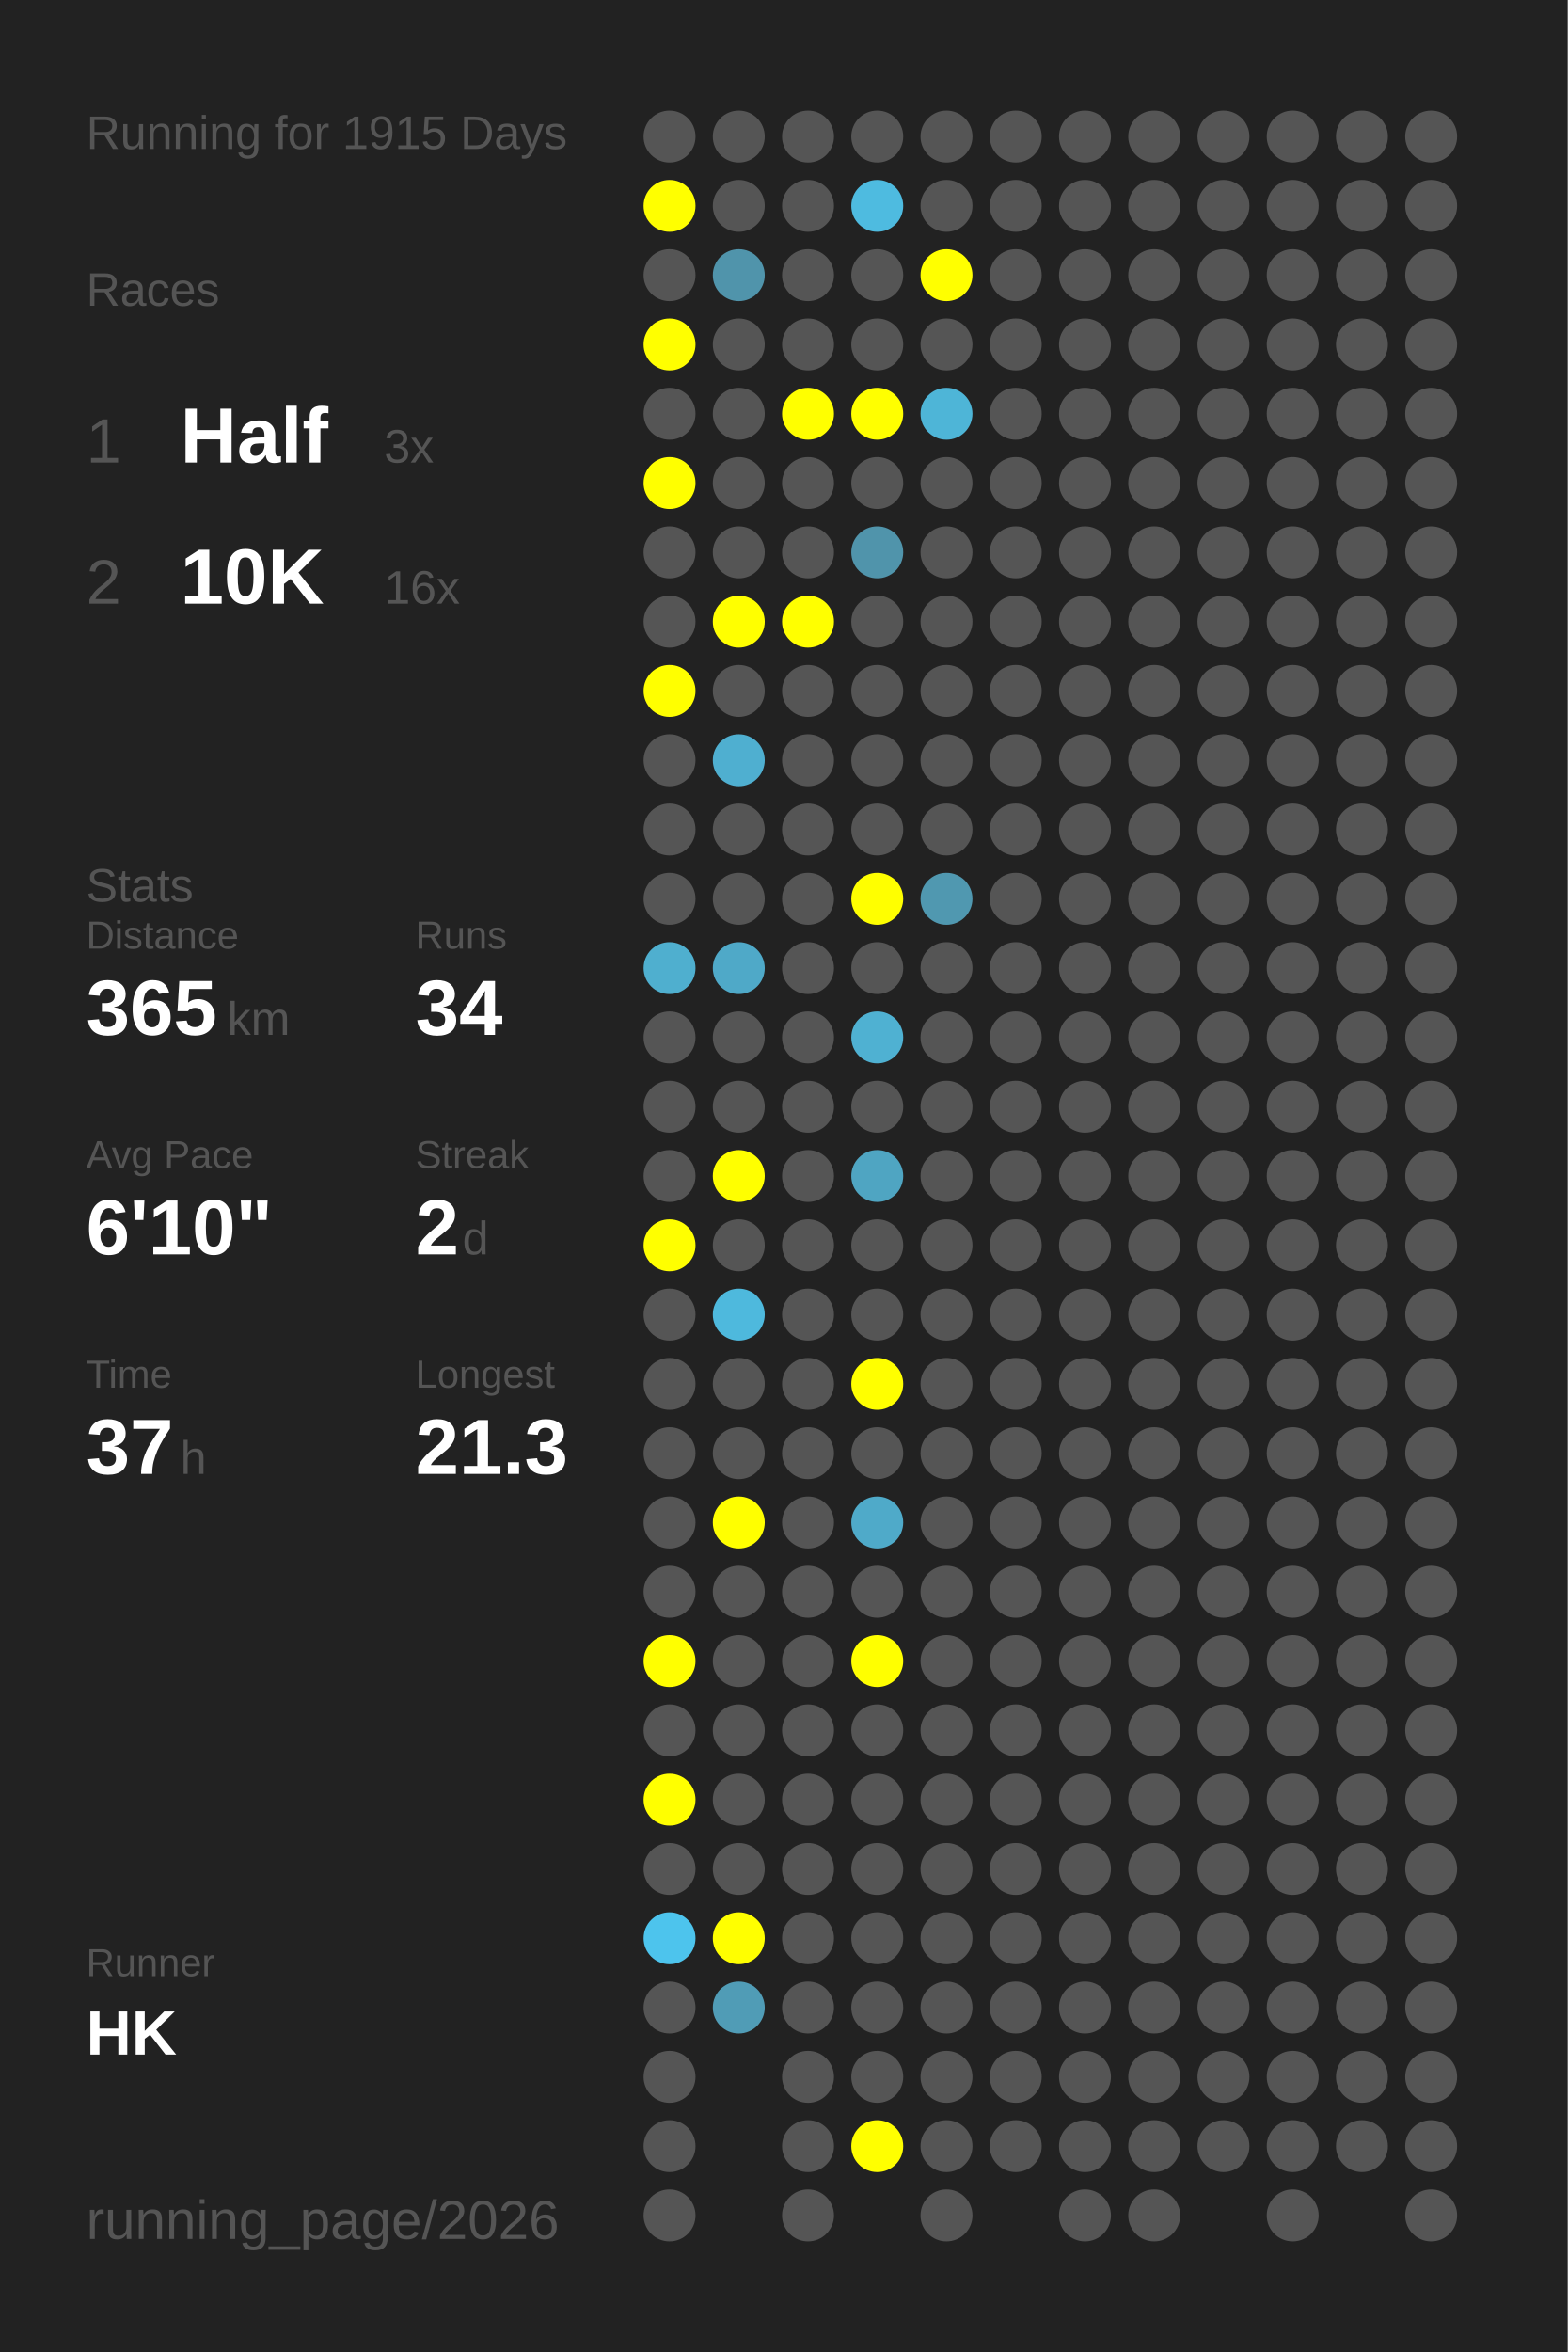
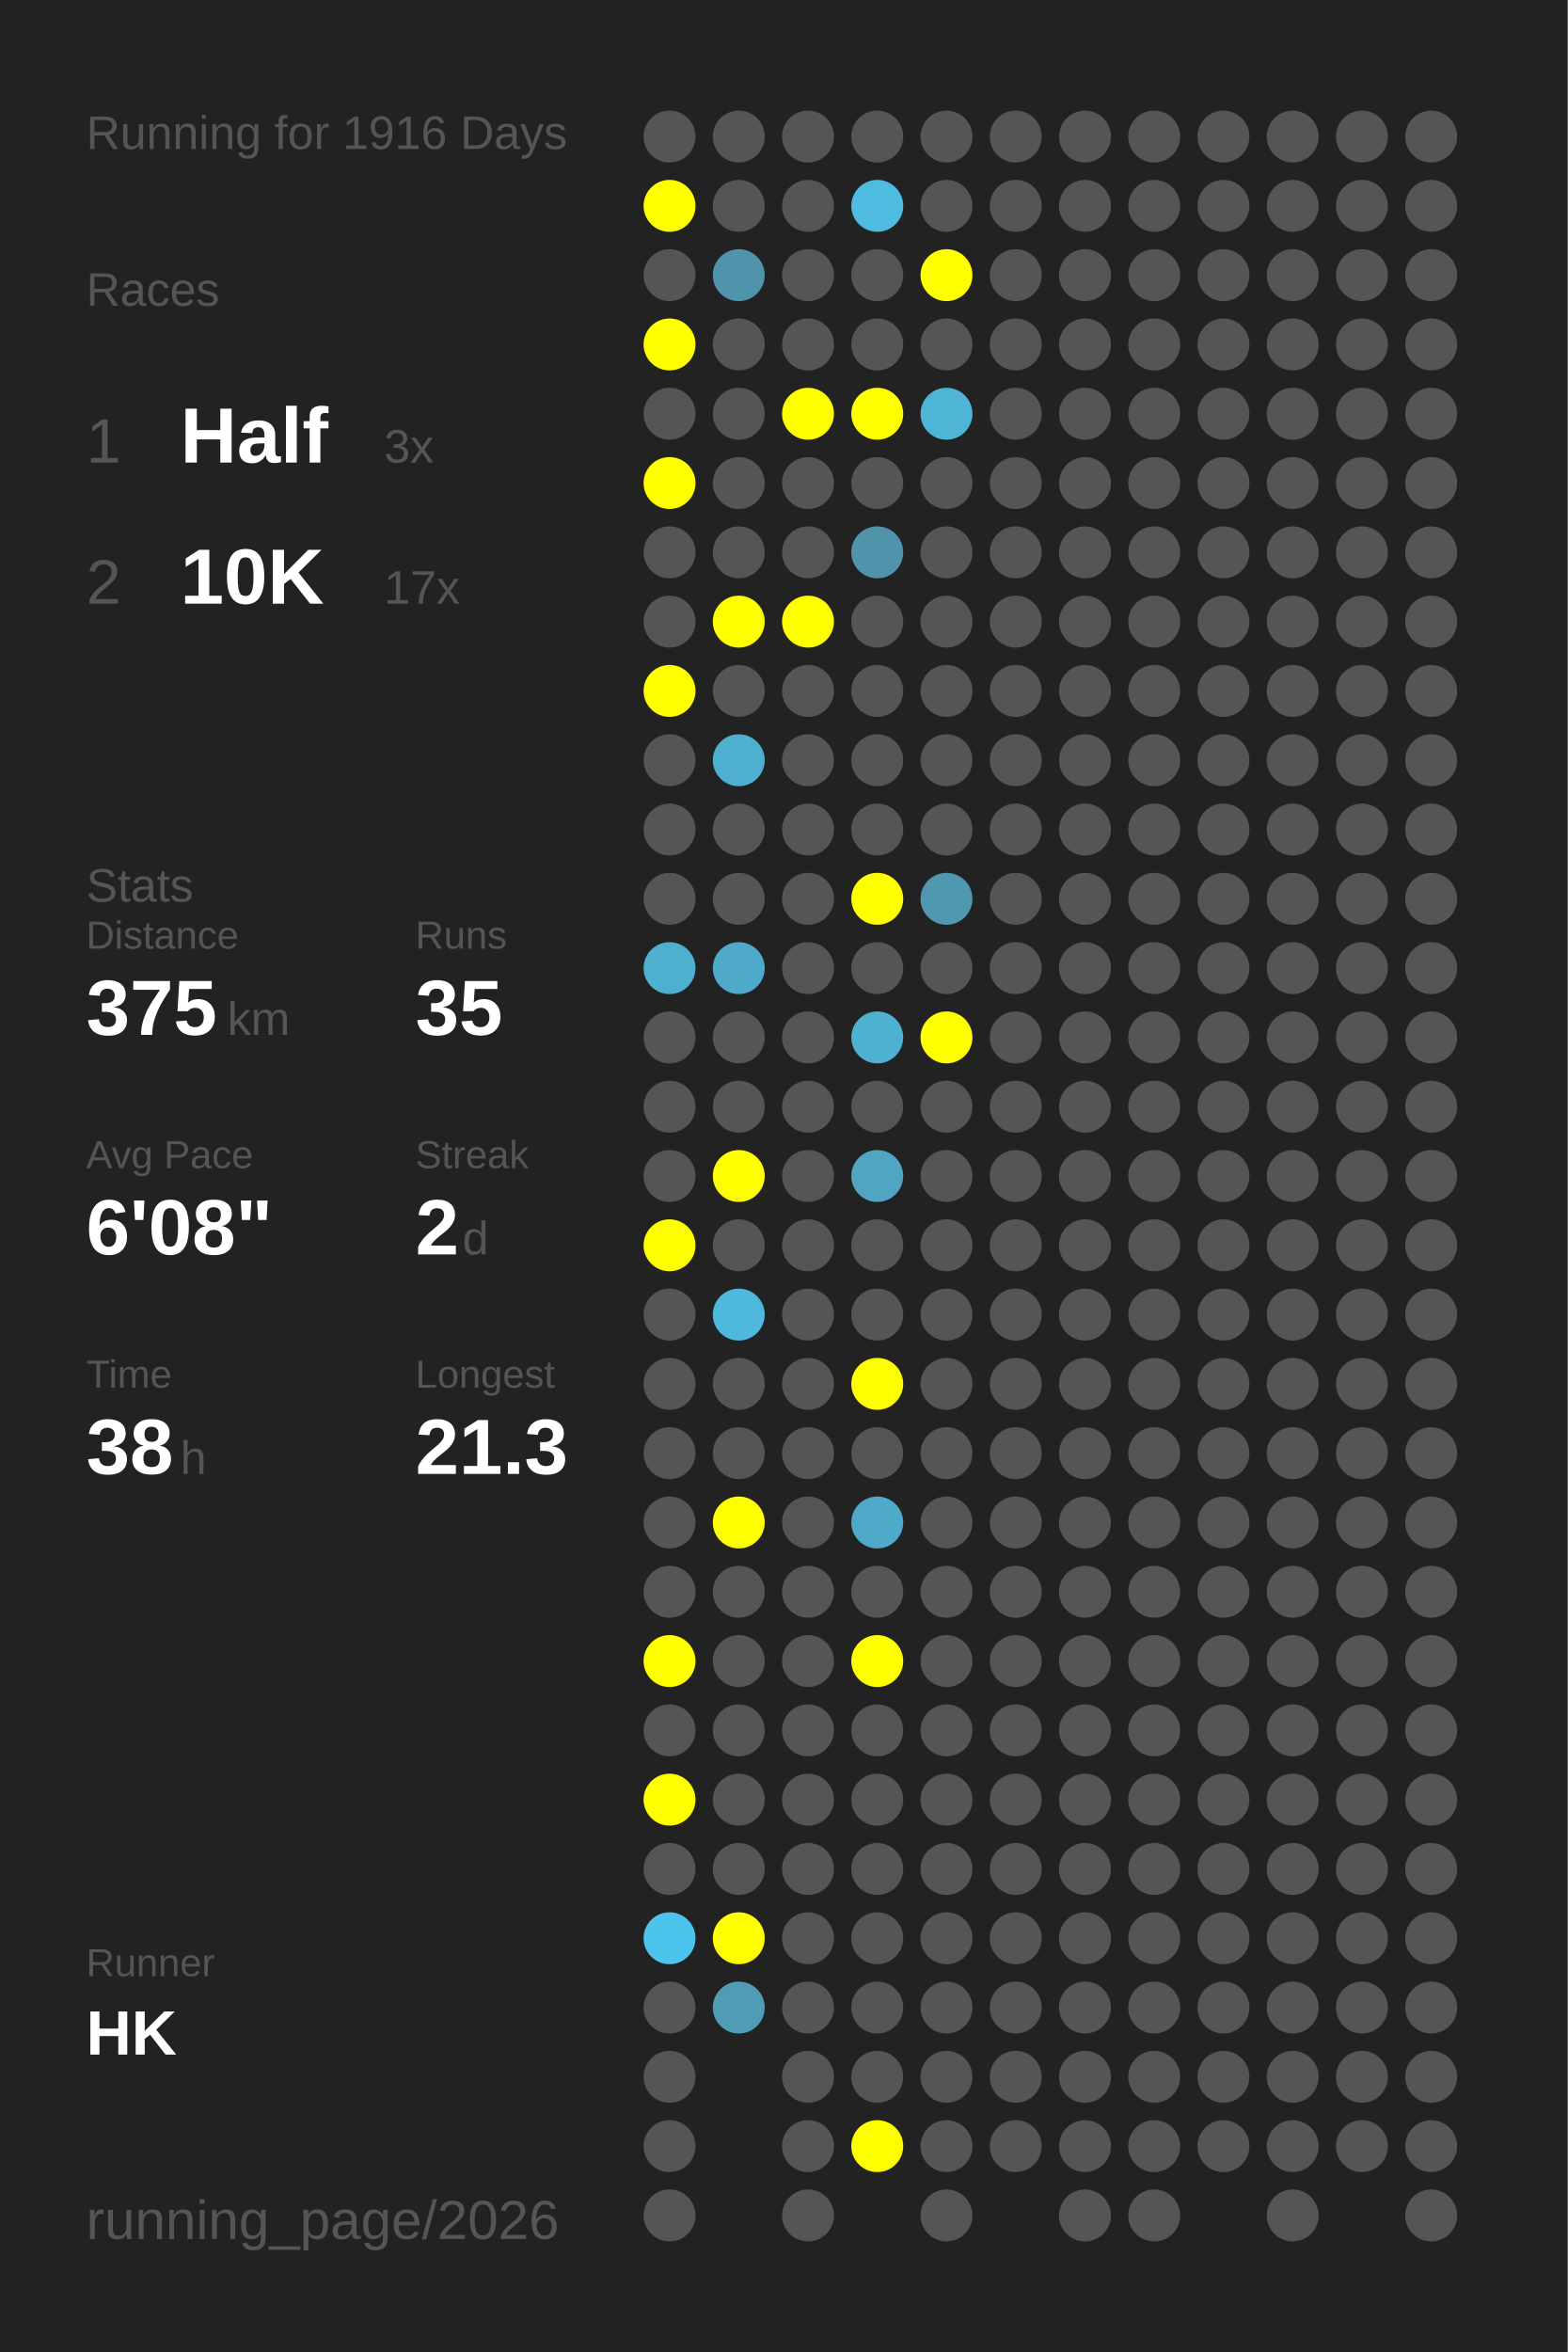
<svg xmlns="http://www.w3.org/2000/svg" baseProfile="full" height="300mm" version="1.1" viewBox="0,0,200,300" width="200mm">
  <defs />
  <rect fill="#222222" height="300" width="200" x="0" y="0" />
-   <text fill="#555555" style="font-size:6px; font-family:Arial;" x="11" y="19">Running for 1915 Days</text>
+   <text fill="#555555" style="font-size:6px; font-family:Arial;" x="11" y="19">Running for 1916 Days</text>
  <text fill="#555555" style="font-size:6px; font-family:Arial;" x="11" y="39">Races</text>
  <text fill="#555555" style="font-size:8px; font-family:Arial;" x="11" y="59">1</text>
  <text fill="#FFFFFF" style="font-size:10px; font-family:Arial; font-weight:bold;" x="23" y="59">Half</text>
  <text fill="#555555" style="font-size:6px; font-family:Arial;" x="49" y="59">3x</text>
  <text fill="#555555" style="font-size:8px; font-family:Arial;" x="11" y="77">2</text>
  <text fill="#FFFFFF" style="font-size:10px; font-family:Arial; font-weight:bold;" x="23" y="77">10K</text>
-   <text fill="#555555" style="font-size:6px; font-family:Arial;" x="49" y="77">16x</text>
+   <text fill="#555555" style="font-size:6px; font-family:Arial;" x="49" y="77">17x</text>
  <text fill="#555555" style="font-size:6px; font-family:Arial;" x="11" y="115">Stats</text>
  <text fill="#555555" style="font-size:5px; font-family:Arial;" x="11" y="121">Distance</text>
-   <text fill="#FFFFFF" style="font-size:10px; font-family:Arial; font-weight:bold;" x="11" y="132">365</text>
+   <text fill="#FFFFFF" style="font-size:10px; font-family:Arial; font-weight:bold;" x="11" y="132">375</text>
  <text fill="#555555" style="font-size:6px; font-family:Arial;" x="29" y="132">km</text>
  <text fill="#555555" style="font-size:5px; font-family:Arial;" x="53" y="121">Runs</text>
-   <text fill="#FFFFFF" style="font-size:10px; font-family:Arial; font-weight:bold;" x="53" y="132">34</text>
+   <text fill="#FFFFFF" style="font-size:10px; font-family:Arial; font-weight:bold;" x="53" y="132">35</text>
  <text fill="#555555" style="font-size:5px; font-family:Arial;" x="11" y="149">Avg Pace</text>
-   <text fill="#FFFFFF" style="font-size:10px; font-family:Arial; font-weight:bold;" x="11" y="160">6'10"</text>
+   <text fill="#FFFFFF" style="font-size:10px; font-family:Arial; font-weight:bold;" x="11" y="160">6'08"</text>
  <text fill="#555555" style="font-size:5px; font-family:Arial;" x="53" y="149">Streak</text>
  <text fill="#FFFFFF" style="font-size:10px; font-family:Arial; font-weight:bold;" x="53" y="160">2</text>
  <text fill="#555555" style="font-size:6px; font-family:Arial;" x="59" y="160">d</text>
  <text fill="#555555" style="font-size:5px; font-family:Arial;" x="11" y="177">Time</text>
-   <text fill="#FFFFFF" style="font-size:10px; font-family:Arial; font-weight:bold;" x="11" y="188">37</text>
+   <text fill="#FFFFFF" style="font-size:10px; font-family:Arial; font-weight:bold;" x="11" y="188">38</text>
  <text fill="#555555" style="font-size:6px; font-family:Arial;" x="23" y="188">h</text>
  <text fill="#555555" style="font-size:5px; font-family:Arial;" x="53" y="177">Longest</text>
  <text fill="#FFFFFF" style="font-size:10px; font-family:Arial; font-weight:bold;" x="53" y="188">21.3</text>
  <text fill="#555555" style="font-size:5px; font-family:Arial;" x="11" y="252.065">Runner</text>
  <text fill="#FFFFFF" style="font-size:8px; font-family:Arial; font-weight:bold;" x="11" y="262.065">HK</text>
  <text fill="#555555" style="font-size:7px; font-family:Arial;" x="11" y="285.581">running_page/2026</text>
  <circle cx="85.417" cy="17.419" fill="#555555" r="3.312" />
  <circle cx="85.417" cy="26.258" fill="#FFFF00" r="3.312" />
  <circle cx="85.417" cy="35.097" fill="#555555" r="3.312" />
  <circle cx="85.417" cy="43.935" fill="#FFFF00" r="3.312" />
  <circle cx="85.417" cy="52.774" fill="#555555" r="3.312" />
  <circle cx="85.417" cy="61.613" fill="#FFFF00" r="3.312" />
  <circle cx="85.417" cy="70.452" fill="#555555" r="3.312" />
  <circle cx="85.417" cy="79.29" fill="#555555" r="3.312" />
  <circle cx="85.417" cy="88.129" fill="#FFFF00" r="3.312" />
  <circle cx="85.417" cy="96.968" fill="#555555" r="3.312" />
  <circle cx="85.417" cy="105.806" fill="#555555" r="3.312" />
  <circle cx="85.417" cy="114.645" fill="#555555" r="3.312" />
  <circle cx="85.417" cy="123.484" fill="#4fafcf" r="3.312" />
  <circle cx="85.417" cy="132.323" fill="#555555" r="3.312" />
  <circle cx="85.417" cy="141.161" fill="#555555" r="3.312" />
  <circle cx="85.417" cy="150" fill="#555555" r="3.312" />
  <circle cx="85.417" cy="158.839" fill="#FFFF00" r="3.312" />
  <circle cx="85.417" cy="167.677" fill="#555555" r="3.312" />
  <circle cx="85.417" cy="176.516" fill="#555555" r="3.312" />
  <circle cx="85.417" cy="185.355" fill="#555555" r="3.312" />
  <circle cx="85.417" cy="194.194" fill="#555555" r="3.312" />
  <circle cx="85.417" cy="203.032" fill="#555555" r="3.312" />
  <circle cx="85.417" cy="211.871" fill="#FFFF00" r="3.312" />
  <circle cx="85.417" cy="220.71" fill="#555555" r="3.312" />
  <circle cx="85.417" cy="229.548" fill="#FFFF00" r="3.312" />
  <circle cx="85.417" cy="238.387" fill="#555555" r="3.312" />
  <circle cx="85.417" cy="247.226" fill="#4dc4ed" r="3.312" />
  <circle cx="85.417" cy="256.065" fill="#555555" r="3.312" />
  <circle cx="85.417" cy="264.903" fill="#555555" r="3.312" />
  <circle cx="85.417" cy="273.742" fill="#555555" r="3.312" />
  <circle cx="85.417" cy="282.581" fill="#555555" r="3.312" />
  <circle cx="94.25" cy="17.419" fill="#555555" r="3.312" />
  <circle cx="94.25" cy="26.258" fill="#555555" r="3.312" />
  <circle cx="94.25" cy="35.097" fill="#5094ab" r="3.312" />
  <circle cx="94.25" cy="43.935" fill="#555555" r="3.312" />
  <circle cx="94.25" cy="52.774" fill="#555555" r="3.312" />
  <circle cx="94.25" cy="61.613" fill="#555555" r="3.312" />
  <circle cx="94.25" cy="70.452" fill="#555555" r="3.312" />
  <circle cx="94.25" cy="79.29" fill="#FFFF00" r="3.312" />
  <circle cx="94.25" cy="88.129" fill="#555555" r="3.312" />
  <circle cx="94.25" cy="96.968" fill="#4fafd0" r="3.312" />
  <circle cx="94.25" cy="105.806" fill="#555555" r="3.312" />
  <circle cx="94.25" cy="114.645" fill="#555555" r="3.312" />
  <circle cx="94.25" cy="123.484" fill="#4fa9c8" r="3.312" />
  <circle cx="94.25" cy="132.323" fill="#555555" r="3.312" />
  <circle cx="94.25" cy="141.161" fill="#555555" r="3.312" />
  <circle cx="94.25" cy="150" fill="#FFFF00" r="3.312" />
  <circle cx="94.25" cy="158.839" fill="#555555" r="3.312" />
  <circle cx="94.25" cy="167.677" fill="#4eb9dd" r="3.312" />
  <circle cx="94.25" cy="176.516" fill="#555555" r="3.312" />
  <circle cx="94.25" cy="185.355" fill="#555555" r="3.312" />
  <circle cx="94.25" cy="194.194" fill="#FFFF00" r="3.312" />
  <circle cx="94.25" cy="203.032" fill="#555555" r="3.312" />
  <circle cx="94.25" cy="211.871" fill="#555555" r="3.312" />
  <circle cx="94.25" cy="220.71" fill="#555555" r="3.312" />
  <circle cx="94.25" cy="229.548" fill="#555555" r="3.312" />
  <circle cx="94.25" cy="238.387" fill="#555555" r="3.312" />
  <circle cx="94.25" cy="247.226" fill="#FFFF00" r="3.312" />
  <circle cx="94.25" cy="256.065" fill="#509cb6" r="3.312" />
  <circle cx="103.083" cy="17.419" fill="#555555" r="3.312" />
  <circle cx="103.083" cy="26.258" fill="#555555" r="3.312" />
  <circle cx="103.083" cy="35.097" fill="#555555" r="3.312" />
  <circle cx="103.083" cy="43.935" fill="#555555" r="3.312" />
  <circle cx="103.083" cy="52.774" fill="#FFFF00" r="3.312" />
  <circle cx="103.083" cy="61.613" fill="#555555" r="3.312" />
  <circle cx="103.083" cy="70.452" fill="#555555" r="3.312" />
  <circle cx="103.083" cy="79.29" fill="#FFFF00" r="3.312" />
  <circle cx="103.083" cy="88.129" fill="#555555" r="3.312" />
  <circle cx="103.083" cy="96.968" fill="#555555" r="3.312" />
  <circle cx="103.083" cy="105.806" fill="#555555" r="3.312" />
  <circle cx="103.083" cy="114.645" fill="#555555" r="3.312" />
  <circle cx="103.083" cy="123.484" fill="#555555" r="3.312" />
  <circle cx="103.083" cy="132.323" fill="#555555" r="3.312" />
  <circle cx="103.083" cy="141.161" fill="#555555" r="3.312" />
  <circle cx="103.083" cy="150" fill="#555555" r="3.312" />
  <circle cx="103.083" cy="158.839" fill="#555555" r="3.312" />
  <circle cx="103.083" cy="167.677" fill="#555555" r="3.312" />
  <circle cx="103.083" cy="176.516" fill="#555555" r="3.312" />
  <circle cx="103.083" cy="185.355" fill="#555555" r="3.312" />
  <circle cx="103.083" cy="194.194" fill="#555555" r="3.312" />
  <circle cx="103.083" cy="203.032" fill="#555555" r="3.312" />
  <circle cx="103.083" cy="211.871" fill="#555555" r="3.312" />
  <circle cx="103.083" cy="220.71" fill="#555555" r="3.312" />
  <circle cx="103.083" cy="229.548" fill="#555555" r="3.312" />
  <circle cx="103.083" cy="238.387" fill="#555555" r="3.312" />
  <circle cx="103.083" cy="247.226" fill="#555555" r="3.312" />
  <circle cx="103.083" cy="256.065" fill="#555555" r="3.312" />
  <circle cx="103.083" cy="264.903" fill="#555555" r="3.312" />
  <circle cx="103.083" cy="273.742" fill="#555555" r="3.312" />
  <circle cx="103.083" cy="282.581" fill="#555555" r="3.312" />
  <circle cx="111.917" cy="17.419" fill="#555555" r="3.312" />
  <circle cx="111.917" cy="26.258" fill="#4ebbe0" r="3.312" />
  <circle cx="111.917" cy="35.097" fill="#555555" r="3.312" />
  <circle cx="111.917" cy="43.935" fill="#555555" r="3.312" />
  <circle cx="111.917" cy="52.774" fill="#FFFF00" r="3.312" />
  <circle cx="111.917" cy="61.613" fill="#555555" r="3.312" />
  <circle cx="111.917" cy="70.452" fill="#5094ab" r="3.312" />
  <circle cx="111.917" cy="79.29" fill="#555555" r="3.312" />
  <circle cx="111.917" cy="88.129" fill="#555555" r="3.312" />
  <circle cx="111.917" cy="96.968" fill="#555555" r="3.312" />
  <circle cx="111.917" cy="105.806" fill="#555555" r="3.312" />
  <circle cx="111.917" cy="114.645" fill="#FFFF00" r="3.312" />
  <circle cx="111.917" cy="123.484" fill="#555555" r="3.312" />
  <circle cx="111.917" cy="132.323" fill="#4fb1d2" r="3.312" />
  <circle cx="111.917" cy="141.161" fill="#555555" r="3.312" />
  <circle cx="111.917" cy="150" fill="#4fa5c2" r="3.312" />
  <circle cx="111.917" cy="158.839" fill="#555555" r="3.312" />
  <circle cx="111.917" cy="167.677" fill="#555555" r="3.312" />
  <circle cx="111.917" cy="176.516" fill="#FFFF00" r="3.312" />
  <circle cx="111.917" cy="185.355" fill="#555555" r="3.312" />
  <circle cx="111.917" cy="194.194" fill="#4faac9" r="3.312" />
  <circle cx="111.917" cy="203.032" fill="#555555" r="3.312" />
  <circle cx="111.917" cy="211.871" fill="#FFFF00" r="3.312" />
  <circle cx="111.917" cy="220.71" fill="#555555" r="3.312" />
  <circle cx="111.917" cy="229.548" fill="#555555" r="3.312" />
  <circle cx="111.917" cy="238.387" fill="#555555" r="3.312" />
  <circle cx="111.917" cy="247.226" fill="#555555" r="3.312" />
  <circle cx="111.917" cy="256.065" fill="#555555" r="3.312" />
  <circle cx="111.917" cy="264.903" fill="#555555" r="3.312" />
  <circle cx="111.917" cy="273.742" fill="#FFFF00" r="3.312" />
  <circle cx="120.75" cy="17.419" fill="#555555" r="3.312" />
  <circle cx="120.75" cy="26.258" fill="#555555" r="3.312" />
  <circle cx="120.75" cy="35.097" fill="#FFFF00" r="3.312" />
  <circle cx="120.75" cy="43.935" fill="#555555" r="3.312" />
  <circle cx="120.75" cy="52.774" fill="#4eb5d7" r="3.312" />
  <circle cx="120.75" cy="61.613" fill="#555555" r="3.312" />
  <circle cx="120.75" cy="70.452" fill="#555555" r="3.312" />
  <circle cx="120.75" cy="79.29" fill="#555555" r="3.312" />
  <circle cx="120.75" cy="88.129" fill="#555555" r="3.312" />
  <circle cx="120.75" cy="96.968" fill="#555555" r="3.312" />
  <circle cx="120.75" cy="105.806" fill="#555555" r="3.312" />
  <circle cx="120.75" cy="114.645" fill="#5098b0" r="3.312" />
  <circle cx="120.75" cy="123.484" fill="#555555" r="3.312" />
-   <circle cx="120.75" cy="132.323" fill="#555555" r="3.312" />
+   <circle cx="120.75" cy="132.323" fill="#FFFF00" r="3.312" />
  <circle cx="120.75" cy="141.161" fill="#555555" r="3.312" />
  <circle cx="120.75" cy="150" fill="#555555" r="3.312" />
  <circle cx="120.75" cy="158.839" fill="#555555" r="3.312" />
  <circle cx="120.75" cy="167.677" fill="#555555" r="3.312" />
  <circle cx="120.75" cy="176.516" fill="#555555" r="3.312" />
  <circle cx="120.75" cy="185.355" fill="#555555" r="3.312" />
  <circle cx="120.75" cy="194.194" fill="#555555" r="3.312" />
  <circle cx="120.75" cy="203.032" fill="#555555" r="3.312" />
  <circle cx="120.75" cy="211.871" fill="#555555" r="3.312" />
  <circle cx="120.75" cy="220.71" fill="#555555" r="3.312" />
  <circle cx="120.75" cy="229.548" fill="#555555" r="3.312" />
  <circle cx="120.75" cy="238.387" fill="#555555" r="3.312" />
  <circle cx="120.75" cy="247.226" fill="#555555" r="3.312" />
  <circle cx="120.75" cy="256.065" fill="#555555" r="3.312" />
  <circle cx="120.75" cy="264.903" fill="#555555" r="3.312" />
  <circle cx="120.75" cy="273.742" fill="#555555" r="3.312" />
  <circle cx="120.75" cy="282.581" fill="#555555" r="3.312" />
  <circle cx="129.583" cy="17.419" fill="#555555" r="3.312" />
  <circle cx="129.583" cy="26.258" fill="#555555" r="3.312" />
  <circle cx="129.583" cy="35.097" fill="#555555" r="3.312" />
  <circle cx="129.583" cy="43.935" fill="#555555" r="3.312" />
  <circle cx="129.583" cy="52.774" fill="#555555" r="3.312" />
  <circle cx="129.583" cy="61.613" fill="#555555" r="3.312" />
  <circle cx="129.583" cy="70.452" fill="#555555" r="3.312" />
  <circle cx="129.583" cy="79.29" fill="#555555" r="3.312" />
  <circle cx="129.583" cy="88.129" fill="#555555" r="3.312" />
  <circle cx="129.583" cy="96.968" fill="#555555" r="3.312" />
  <circle cx="129.583" cy="105.806" fill="#555555" r="3.312" />
  <circle cx="129.583" cy="114.645" fill="#555555" r="3.312" />
  <circle cx="129.583" cy="123.484" fill="#555555" r="3.312" />
  <circle cx="129.583" cy="132.323" fill="#555555" r="3.312" />
  <circle cx="129.583" cy="141.161" fill="#555555" r="3.312" />
  <circle cx="129.583" cy="150" fill="#555555" r="3.312" />
  <circle cx="129.583" cy="158.839" fill="#555555" r="3.312" />
  <circle cx="129.583" cy="167.677" fill="#555555" r="3.312" />
  <circle cx="129.583" cy="176.516" fill="#555555" r="3.312" />
  <circle cx="129.583" cy="185.355" fill="#555555" r="3.312" />
  <circle cx="129.583" cy="194.194" fill="#555555" r="3.312" />
  <circle cx="129.583" cy="203.032" fill="#555555" r="3.312" />
  <circle cx="129.583" cy="211.871" fill="#555555" r="3.312" />
  <circle cx="129.583" cy="220.71" fill="#555555" r="3.312" />
  <circle cx="129.583" cy="229.548" fill="#555555" r="3.312" />
  <circle cx="129.583" cy="238.387" fill="#555555" r="3.312" />
  <circle cx="129.583" cy="247.226" fill="#555555" r="3.312" />
  <circle cx="129.583" cy="256.065" fill="#555555" r="3.312" />
  <circle cx="129.583" cy="264.903" fill="#555555" r="3.312" />
  <circle cx="129.583" cy="273.742" fill="#555555" r="3.312" />
  <circle cx="138.417" cy="17.419" fill="#555555" r="3.312" />
  <circle cx="138.417" cy="26.258" fill="#555555" r="3.312" />
  <circle cx="138.417" cy="35.097" fill="#555555" r="3.312" />
  <circle cx="138.417" cy="43.935" fill="#555555" r="3.312" />
  <circle cx="138.417" cy="52.774" fill="#555555" r="3.312" />
  <circle cx="138.417" cy="61.613" fill="#555555" r="3.312" />
  <circle cx="138.417" cy="70.452" fill="#555555" r="3.312" />
  <circle cx="138.417" cy="79.29" fill="#555555" r="3.312" />
  <circle cx="138.417" cy="88.129" fill="#555555" r="3.312" />
  <circle cx="138.417" cy="96.968" fill="#555555" r="3.312" />
  <circle cx="138.417" cy="105.806" fill="#555555" r="3.312" />
  <circle cx="138.417" cy="114.645" fill="#555555" r="3.312" />
  <circle cx="138.417" cy="123.484" fill="#555555" r="3.312" />
  <circle cx="138.417" cy="132.323" fill="#555555" r="3.312" />
  <circle cx="138.417" cy="141.161" fill="#555555" r="3.312" />
  <circle cx="138.417" cy="150" fill="#555555" r="3.312" />
  <circle cx="138.417" cy="158.839" fill="#555555" r="3.312" />
  <circle cx="138.417" cy="167.677" fill="#555555" r="3.312" />
  <circle cx="138.417" cy="176.516" fill="#555555" r="3.312" />
  <circle cx="138.417" cy="185.355" fill="#555555" r="3.312" />
  <circle cx="138.417" cy="194.194" fill="#555555" r="3.312" />
  <circle cx="138.417" cy="203.032" fill="#555555" r="3.312" />
  <circle cx="138.417" cy="211.871" fill="#555555" r="3.312" />
  <circle cx="138.417" cy="220.71" fill="#555555" r="3.312" />
  <circle cx="138.417" cy="229.548" fill="#555555" r="3.312" />
  <circle cx="138.417" cy="238.387" fill="#555555" r="3.312" />
  <circle cx="138.417" cy="247.226" fill="#555555" r="3.312" />
  <circle cx="138.417" cy="256.065" fill="#555555" r="3.312" />
  <circle cx="138.417" cy="264.903" fill="#555555" r="3.312" />
  <circle cx="138.417" cy="273.742" fill="#555555" r="3.312" />
  <circle cx="138.417" cy="282.581" fill="#555555" r="3.312" />
  <circle cx="147.25" cy="17.419" fill="#555555" r="3.312" />
  <circle cx="147.25" cy="26.258" fill="#555555" r="3.312" />
  <circle cx="147.25" cy="35.097" fill="#555555" r="3.312" />
  <circle cx="147.25" cy="43.935" fill="#555555" r="3.312" />
  <circle cx="147.25" cy="52.774" fill="#555555" r="3.312" />
  <circle cx="147.25" cy="61.613" fill="#555555" r="3.312" />
  <circle cx="147.25" cy="70.452" fill="#555555" r="3.312" />
  <circle cx="147.25" cy="79.29" fill="#555555" r="3.312" />
  <circle cx="147.25" cy="88.129" fill="#555555" r="3.312" />
  <circle cx="147.25" cy="96.968" fill="#555555" r="3.312" />
  <circle cx="147.25" cy="105.806" fill="#555555" r="3.312" />
  <circle cx="147.25" cy="114.645" fill="#555555" r="3.312" />
  <circle cx="147.25" cy="123.484" fill="#555555" r="3.312" />
  <circle cx="147.25" cy="132.323" fill="#555555" r="3.312" />
  <circle cx="147.25" cy="141.161" fill="#555555" r="3.312" />
  <circle cx="147.25" cy="150" fill="#555555" r="3.312" />
  <circle cx="147.25" cy="158.839" fill="#555555" r="3.312" />
  <circle cx="147.25" cy="167.677" fill="#555555" r="3.312" />
  <circle cx="147.25" cy="176.516" fill="#555555" r="3.312" />
  <circle cx="147.25" cy="185.355" fill="#555555" r="3.312" />
  <circle cx="147.25" cy="194.194" fill="#555555" r="3.312" />
  <circle cx="147.25" cy="203.032" fill="#555555" r="3.312" />
  <circle cx="147.25" cy="211.871" fill="#555555" r="3.312" />
  <circle cx="147.25" cy="220.71" fill="#555555" r="3.312" />
  <circle cx="147.25" cy="229.548" fill="#555555" r="3.312" />
  <circle cx="147.25" cy="238.387" fill="#555555" r="3.312" />
  <circle cx="147.25" cy="247.226" fill="#555555" r="3.312" />
  <circle cx="147.25" cy="256.065" fill="#555555" r="3.312" />
  <circle cx="147.25" cy="264.903" fill="#555555" r="3.312" />
  <circle cx="147.25" cy="273.742" fill="#555555" r="3.312" />
  <circle cx="147.25" cy="282.581" fill="#555555" r="3.312" />
  <circle cx="156.083" cy="17.419" fill="#555555" r="3.312" />
  <circle cx="156.083" cy="26.258" fill="#555555" r="3.312" />
  <circle cx="156.083" cy="35.097" fill="#555555" r="3.312" />
  <circle cx="156.083" cy="43.935" fill="#555555" r="3.312" />
  <circle cx="156.083" cy="52.774" fill="#555555" r="3.312" />
  <circle cx="156.083" cy="61.613" fill="#555555" r="3.312" />
  <circle cx="156.083" cy="70.452" fill="#555555" r="3.312" />
  <circle cx="156.083" cy="79.29" fill="#555555" r="3.312" />
  <circle cx="156.083" cy="88.129" fill="#555555" r="3.312" />
  <circle cx="156.083" cy="96.968" fill="#555555" r="3.312" />
  <circle cx="156.083" cy="105.806" fill="#555555" r="3.312" />
  <circle cx="156.083" cy="114.645" fill="#555555" r="3.312" />
  <circle cx="156.083" cy="123.484" fill="#555555" r="3.312" />
  <circle cx="156.083" cy="132.323" fill="#555555" r="3.312" />
  <circle cx="156.083" cy="141.161" fill="#555555" r="3.312" />
  <circle cx="156.083" cy="150" fill="#555555" r="3.312" />
  <circle cx="156.083" cy="158.839" fill="#555555" r="3.312" />
  <circle cx="156.083" cy="167.677" fill="#555555" r="3.312" />
  <circle cx="156.083" cy="176.516" fill="#555555" r="3.312" />
  <circle cx="156.083" cy="185.355" fill="#555555" r="3.312" />
  <circle cx="156.083" cy="194.194" fill="#555555" r="3.312" />
  <circle cx="156.083" cy="203.032" fill="#555555" r="3.312" />
  <circle cx="156.083" cy="211.871" fill="#555555" r="3.312" />
  <circle cx="156.083" cy="220.71" fill="#555555" r="3.312" />
  <circle cx="156.083" cy="229.548" fill="#555555" r="3.312" />
  <circle cx="156.083" cy="238.387" fill="#555555" r="3.312" />
  <circle cx="156.083" cy="247.226" fill="#555555" r="3.312" />
  <circle cx="156.083" cy="256.065" fill="#555555" r="3.312" />
  <circle cx="156.083" cy="264.903" fill="#555555" r="3.312" />
  <circle cx="156.083" cy="273.742" fill="#555555" r="3.312" />
  <circle cx="164.917" cy="17.419" fill="#555555" r="3.312" />
  <circle cx="164.917" cy="26.258" fill="#555555" r="3.312" />
  <circle cx="164.917" cy="35.097" fill="#555555" r="3.312" />
  <circle cx="164.917" cy="43.935" fill="#555555" r="3.312" />
  <circle cx="164.917" cy="52.774" fill="#555555" r="3.312" />
  <circle cx="164.917" cy="61.613" fill="#555555" r="3.312" />
  <circle cx="164.917" cy="70.452" fill="#555555" r="3.312" />
  <circle cx="164.917" cy="79.29" fill="#555555" r="3.312" />
  <circle cx="164.917" cy="88.129" fill="#555555" r="3.312" />
  <circle cx="164.917" cy="96.968" fill="#555555" r="3.312" />
  <circle cx="164.917" cy="105.806" fill="#555555" r="3.312" />
  <circle cx="164.917" cy="114.645" fill="#555555" r="3.312" />
  <circle cx="164.917" cy="123.484" fill="#555555" r="3.312" />
  <circle cx="164.917" cy="132.323" fill="#555555" r="3.312" />
  <circle cx="164.917" cy="141.161" fill="#555555" r="3.312" />
  <circle cx="164.917" cy="150" fill="#555555" r="3.312" />
  <circle cx="164.917" cy="158.839" fill="#555555" r="3.312" />
  <circle cx="164.917" cy="167.677" fill="#555555" r="3.312" />
  <circle cx="164.917" cy="176.516" fill="#555555" r="3.312" />
  <circle cx="164.917" cy="185.355" fill="#555555" r="3.312" />
  <circle cx="164.917" cy="194.194" fill="#555555" r="3.312" />
  <circle cx="164.917" cy="203.032" fill="#555555" r="3.312" />
  <circle cx="164.917" cy="211.871" fill="#555555" r="3.312" />
  <circle cx="164.917" cy="220.71" fill="#555555" r="3.312" />
  <circle cx="164.917" cy="229.548" fill="#555555" r="3.312" />
  <circle cx="164.917" cy="238.387" fill="#555555" r="3.312" />
  <circle cx="164.917" cy="247.226" fill="#555555" r="3.312" />
  <circle cx="164.917" cy="256.065" fill="#555555" r="3.312" />
  <circle cx="164.917" cy="264.903" fill="#555555" r="3.312" />
  <circle cx="164.917" cy="273.742" fill="#555555" r="3.312" />
  <circle cx="164.917" cy="282.581" fill="#555555" r="3.312" />
  <circle cx="173.75" cy="17.419" fill="#555555" r="3.312" />
  <circle cx="173.75" cy="26.258" fill="#555555" r="3.312" />
  <circle cx="173.75" cy="35.097" fill="#555555" r="3.312" />
  <circle cx="173.75" cy="43.935" fill="#555555" r="3.312" />
  <circle cx="173.75" cy="52.774" fill="#555555" r="3.312" />
  <circle cx="173.75" cy="61.613" fill="#555555" r="3.312" />
  <circle cx="173.75" cy="70.452" fill="#555555" r="3.312" />
  <circle cx="173.75" cy="79.29" fill="#555555" r="3.312" />
  <circle cx="173.75" cy="88.129" fill="#555555" r="3.312" />
  <circle cx="173.75" cy="96.968" fill="#555555" r="3.312" />
  <circle cx="173.75" cy="105.806" fill="#555555" r="3.312" />
  <circle cx="173.75" cy="114.645" fill="#555555" r="3.312" />
  <circle cx="173.75" cy="123.484" fill="#555555" r="3.312" />
  <circle cx="173.75" cy="132.323" fill="#555555" r="3.312" />
  <circle cx="173.75" cy="141.161" fill="#555555" r="3.312" />
  <circle cx="173.75" cy="150" fill="#555555" r="3.312" />
  <circle cx="173.75" cy="158.839" fill="#555555" r="3.312" />
  <circle cx="173.75" cy="167.677" fill="#555555" r="3.312" />
  <circle cx="173.75" cy="176.516" fill="#555555" r="3.312" />
  <circle cx="173.75" cy="185.355" fill="#555555" r="3.312" />
  <circle cx="173.75" cy="194.194" fill="#555555" r="3.312" />
  <circle cx="173.75" cy="203.032" fill="#555555" r="3.312" />
  <circle cx="173.75" cy="211.871" fill="#555555" r="3.312" />
  <circle cx="173.75" cy="220.71" fill="#555555" r="3.312" />
  <circle cx="173.75" cy="229.548" fill="#555555" r="3.312" />
  <circle cx="173.75" cy="238.387" fill="#555555" r="3.312" />
  <circle cx="173.75" cy="247.226" fill="#555555" r="3.312" />
  <circle cx="173.75" cy="256.065" fill="#555555" r="3.312" />
  <circle cx="173.75" cy="264.903" fill="#555555" r="3.312" />
  <circle cx="173.75" cy="273.742" fill="#555555" r="3.312" />
  <circle cx="182.583" cy="17.419" fill="#555555" r="3.312" />
  <circle cx="182.583" cy="26.258" fill="#555555" r="3.312" />
  <circle cx="182.583" cy="35.097" fill="#555555" r="3.312" />
  <circle cx="182.583" cy="43.935" fill="#555555" r="3.312" />
  <circle cx="182.583" cy="52.774" fill="#555555" r="3.312" />
  <circle cx="182.583" cy="61.613" fill="#555555" r="3.312" />
  <circle cx="182.583" cy="70.452" fill="#555555" r="3.312" />
  <circle cx="182.583" cy="79.29" fill="#555555" r="3.312" />
  <circle cx="182.583" cy="88.129" fill="#555555" r="3.312" />
  <circle cx="182.583" cy="96.968" fill="#555555" r="3.312" />
  <circle cx="182.583" cy="105.806" fill="#555555" r="3.312" />
  <circle cx="182.583" cy="114.645" fill="#555555" r="3.312" />
  <circle cx="182.583" cy="123.484" fill="#555555" r="3.312" />
  <circle cx="182.583" cy="132.323" fill="#555555" r="3.312" />
  <circle cx="182.583" cy="141.161" fill="#555555" r="3.312" />
  <circle cx="182.583" cy="150" fill="#555555" r="3.312" />
  <circle cx="182.583" cy="158.839" fill="#555555" r="3.312" />
  <circle cx="182.583" cy="167.677" fill="#555555" r="3.312" />
  <circle cx="182.583" cy="176.516" fill="#555555" r="3.312" />
  <circle cx="182.583" cy="185.355" fill="#555555" r="3.312" />
  <circle cx="182.583" cy="194.194" fill="#555555" r="3.312" />
  <circle cx="182.583" cy="203.032" fill="#555555" r="3.312" />
  <circle cx="182.583" cy="211.871" fill="#555555" r="3.312" />
  <circle cx="182.583" cy="220.71" fill="#555555" r="3.312" />
  <circle cx="182.583" cy="229.548" fill="#555555" r="3.312" />
  <circle cx="182.583" cy="238.387" fill="#555555" r="3.312" />
  <circle cx="182.583" cy="247.226" fill="#555555" r="3.312" />
  <circle cx="182.583" cy="256.065" fill="#555555" r="3.312" />
  <circle cx="182.583" cy="264.903" fill="#555555" r="3.312" />
  <circle cx="182.583" cy="273.742" fill="#555555" r="3.312" />
  <circle cx="182.583" cy="282.581" fill="#555555" r="3.312" />
</svg>
